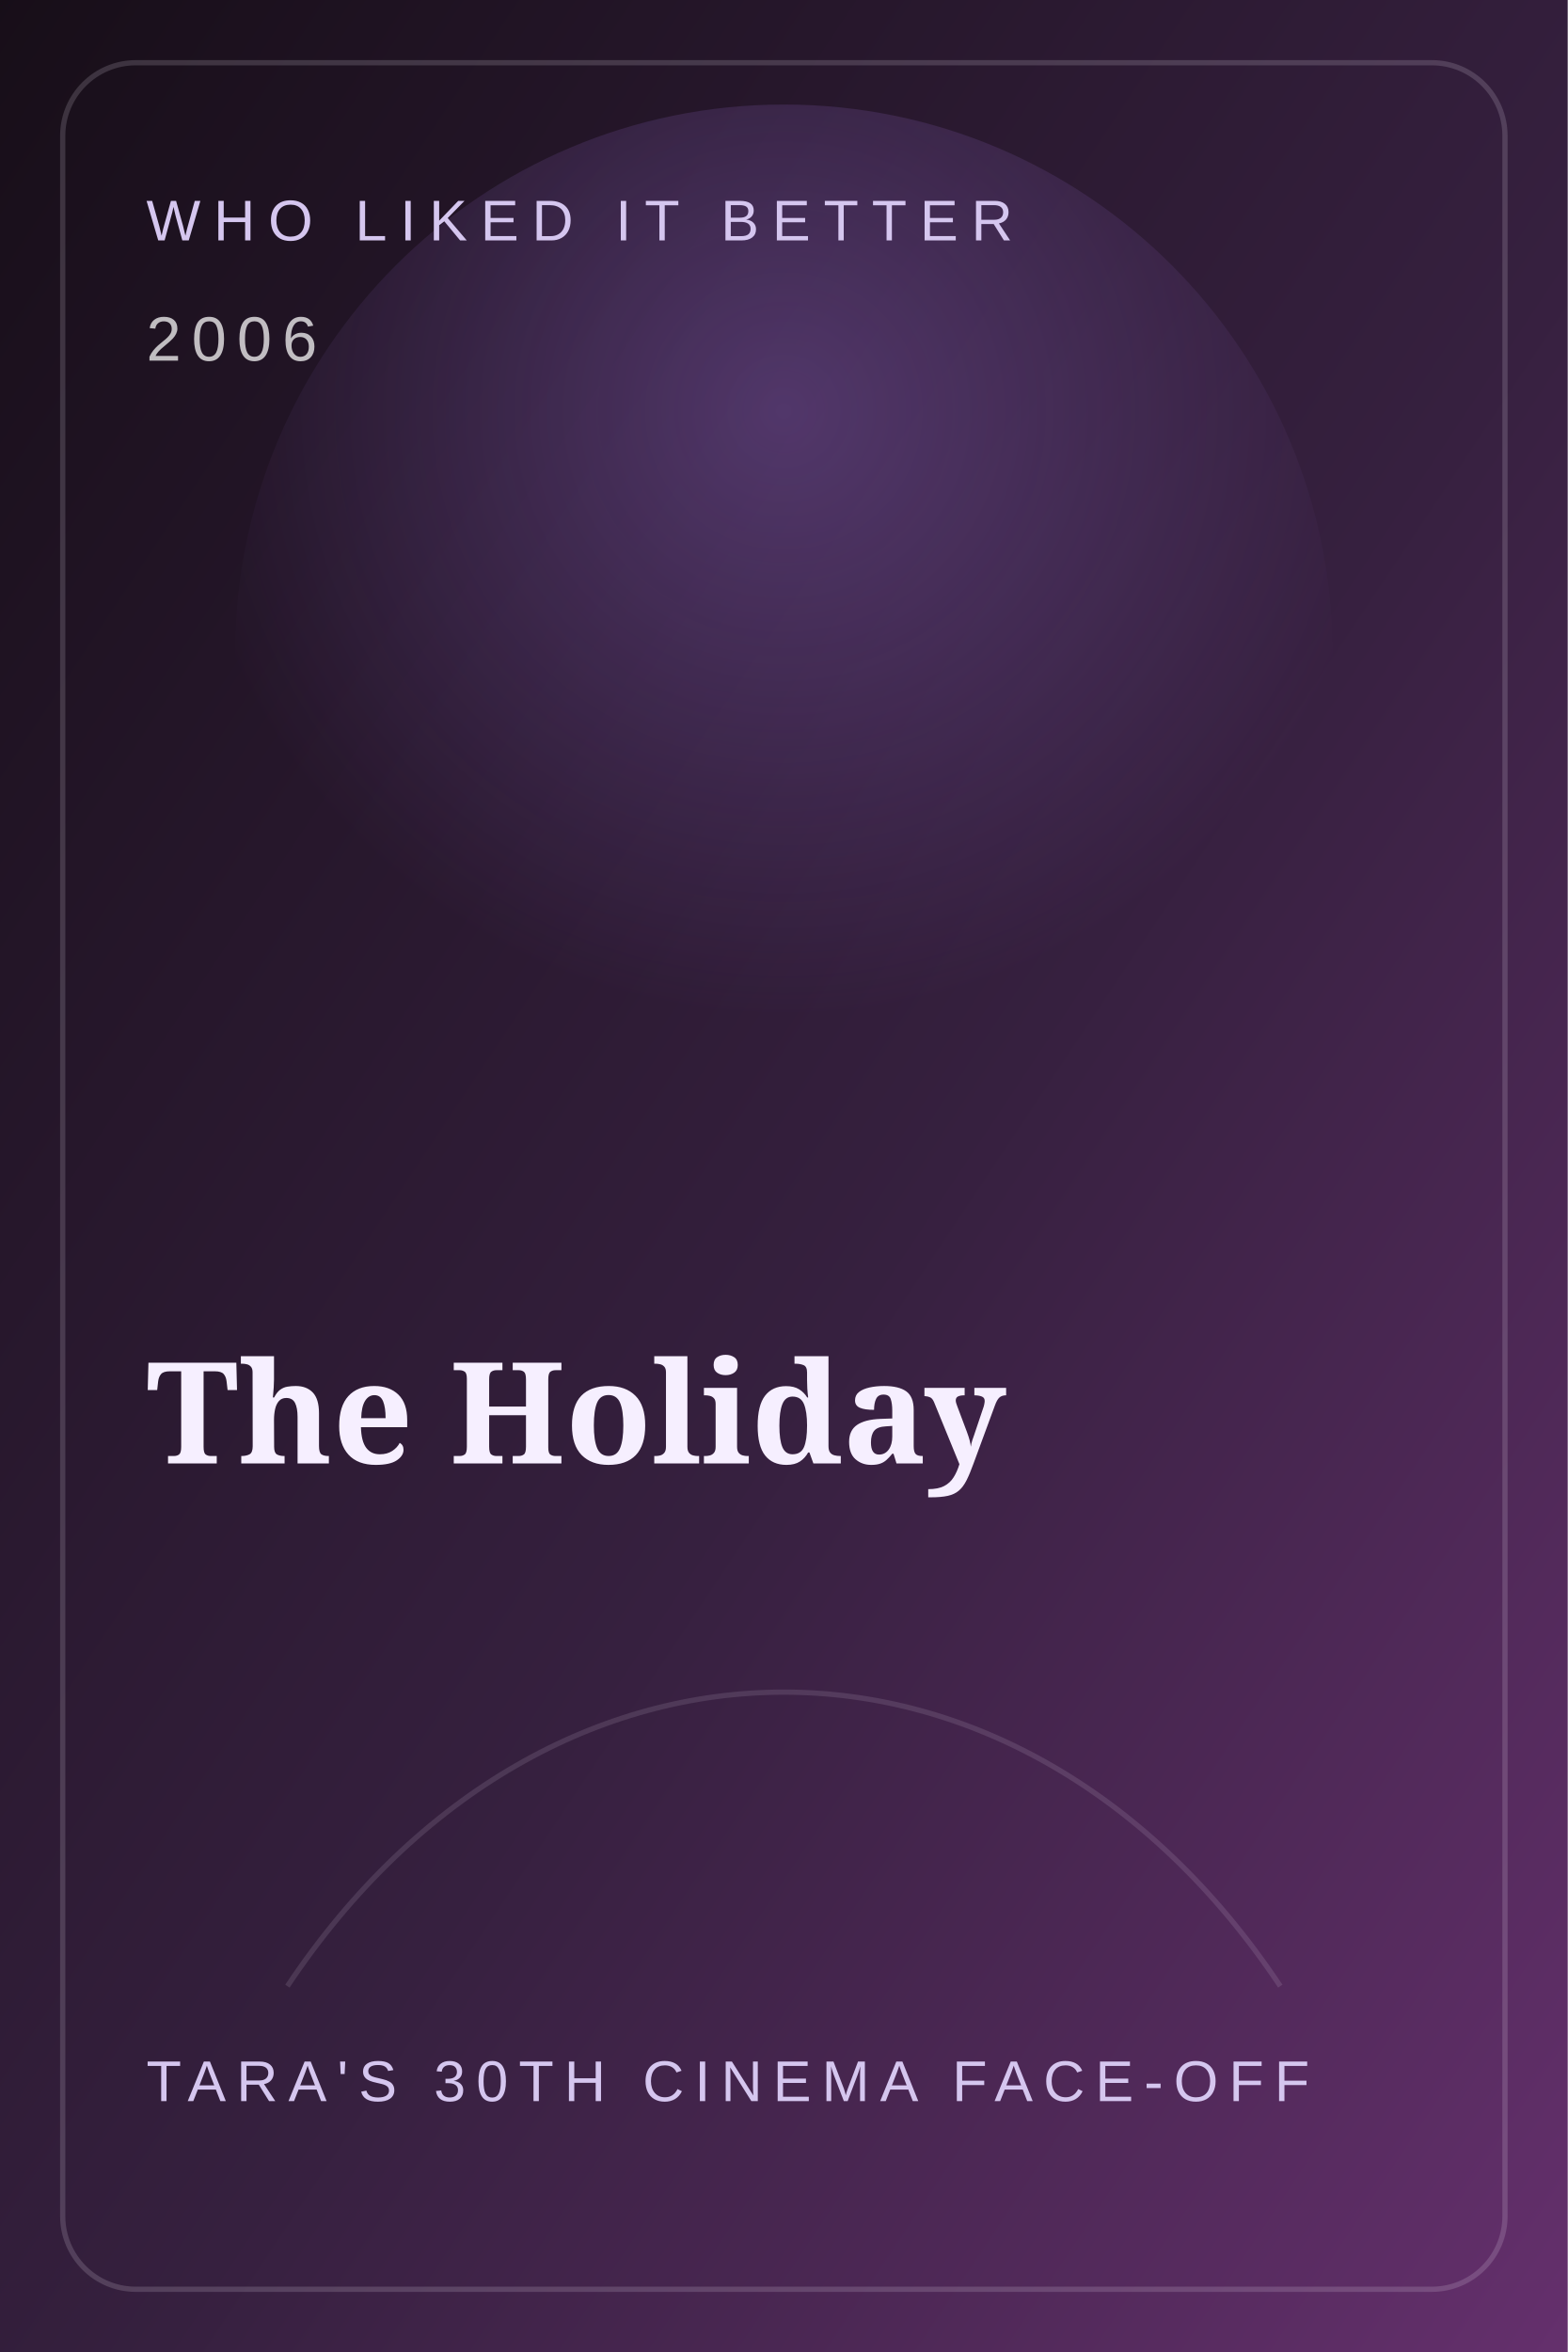
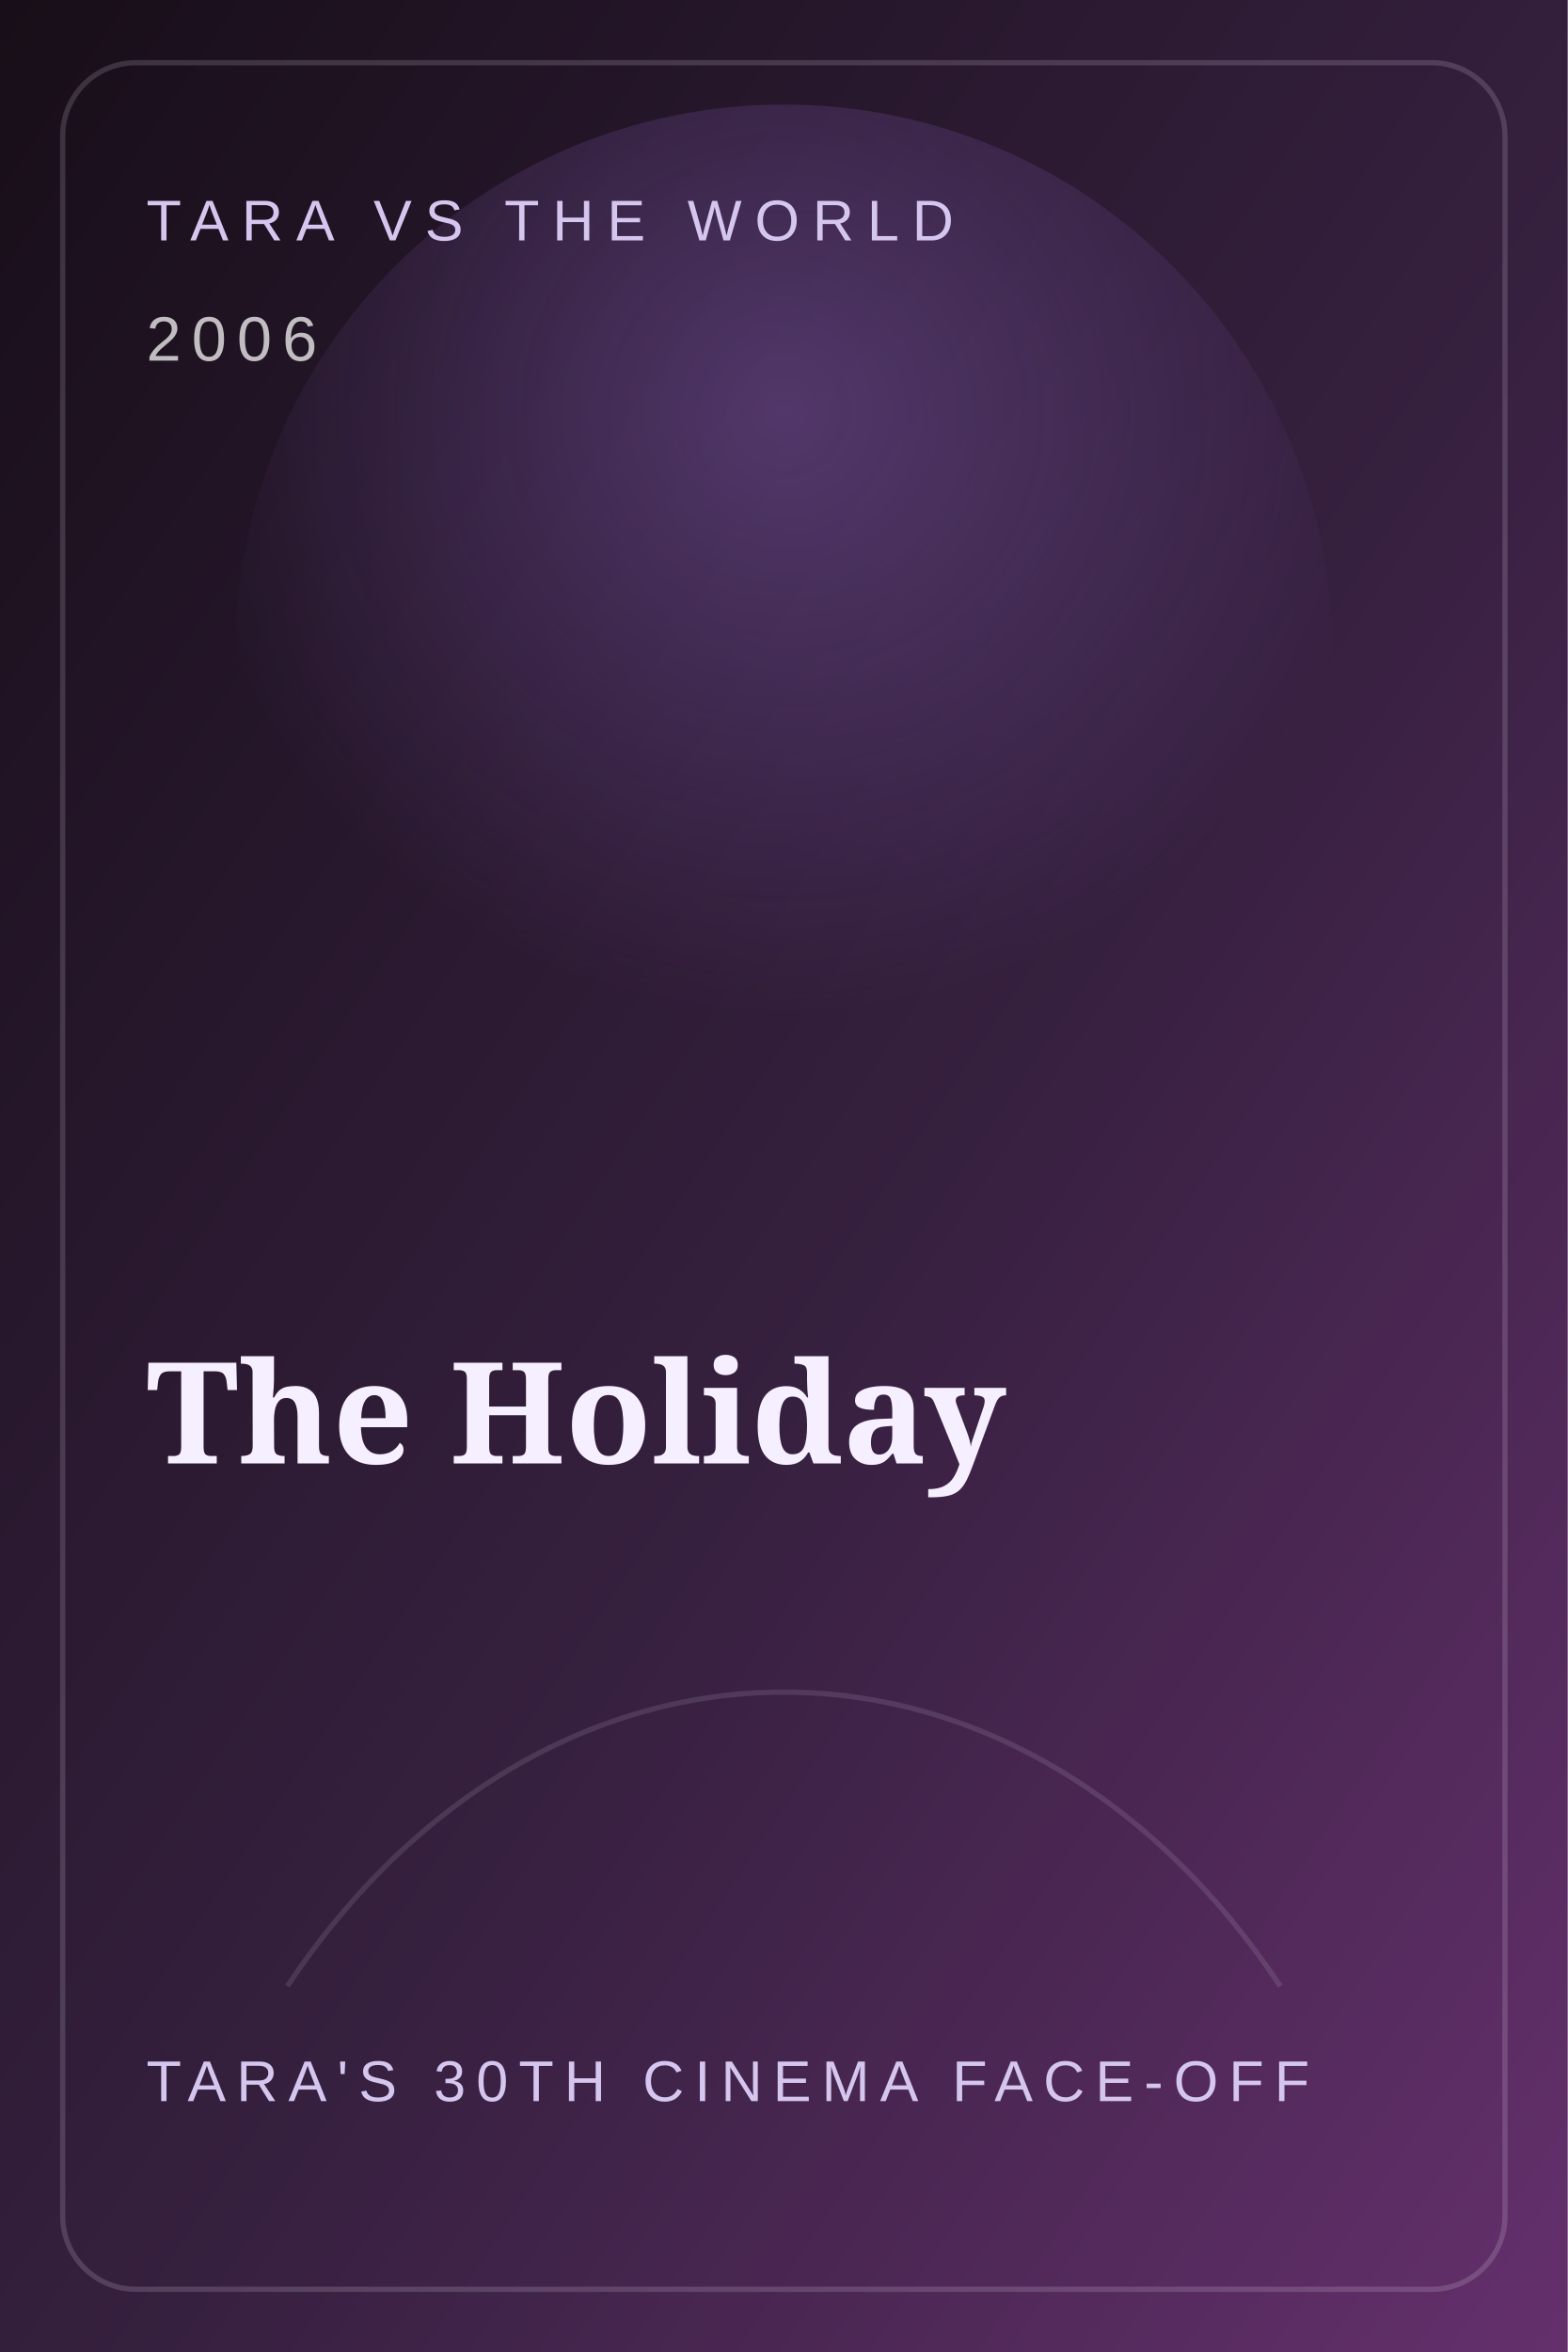
<svg xmlns="http://www.w3.org/2000/svg" width="600" height="900" viewBox="0 0 600 900" role="img" aria-labelledby="title desc">
  <defs>
    <linearGradient id="bg" x1="0" y1="0" x2="1" y2="1">
      <stop offset="0%" stop-color="#170e18" />
      <stop offset="55%" stop-color="#36203f" />
      <stop offset="100%" stop-color="#65306d" />
    </linearGradient>
    <radialGradient id="halo" cx="50%" cy="28%" r="55%">
      <stop offset="0%" stop-color="#b784ff" stop-opacity="0.28" />
      <stop offset="100%" stop-color="#b784ff" stop-opacity="0" />
    </radialGradient>
  </defs>
  <rect width="600" height="900" fill="url(#bg)" />
  <rect x="24" y="24" width="552" height="852" rx="28" fill="none" stroke="#f6efff" stroke-opacity="0.16" stroke-width="2" />
  <circle cx="300" cy="250" r="210" fill="url(#halo)" />
  <path d="M110 760C210 610 390 610 490 760" fill="none" stroke="#f6efff" stroke-opacity="0.12" stroke-width="2" />
-   <text x="56" y="92" fill="#d5c6ef" font-family="Arial, sans-serif" font-size="22" letter-spacing="5">WHO LIKED IT BETTER</text>
+   <text x="56" y="92" fill="#d5c6ef" font-family="Arial, sans-serif" font-size="22" letter-spacing="5">TARA VS THE WORLD</text>
  <text x="56" y="138" fill="#ffffff" fill-opacity="0.72" font-family="Arial, sans-serif" font-size="24" letter-spacing="4">2006</text>
  <text x="56" y="560" fill="#f6efff" font-family="Georgia, serif" font-size="54" font-weight="700">The Holiday</text>
  <text x="56" y="804" fill="#d5c6ef" font-family="Arial, sans-serif" font-size="22" letter-spacing="4">TARA'S 30TH CINEMA FACE-OFF</text>
</svg>
